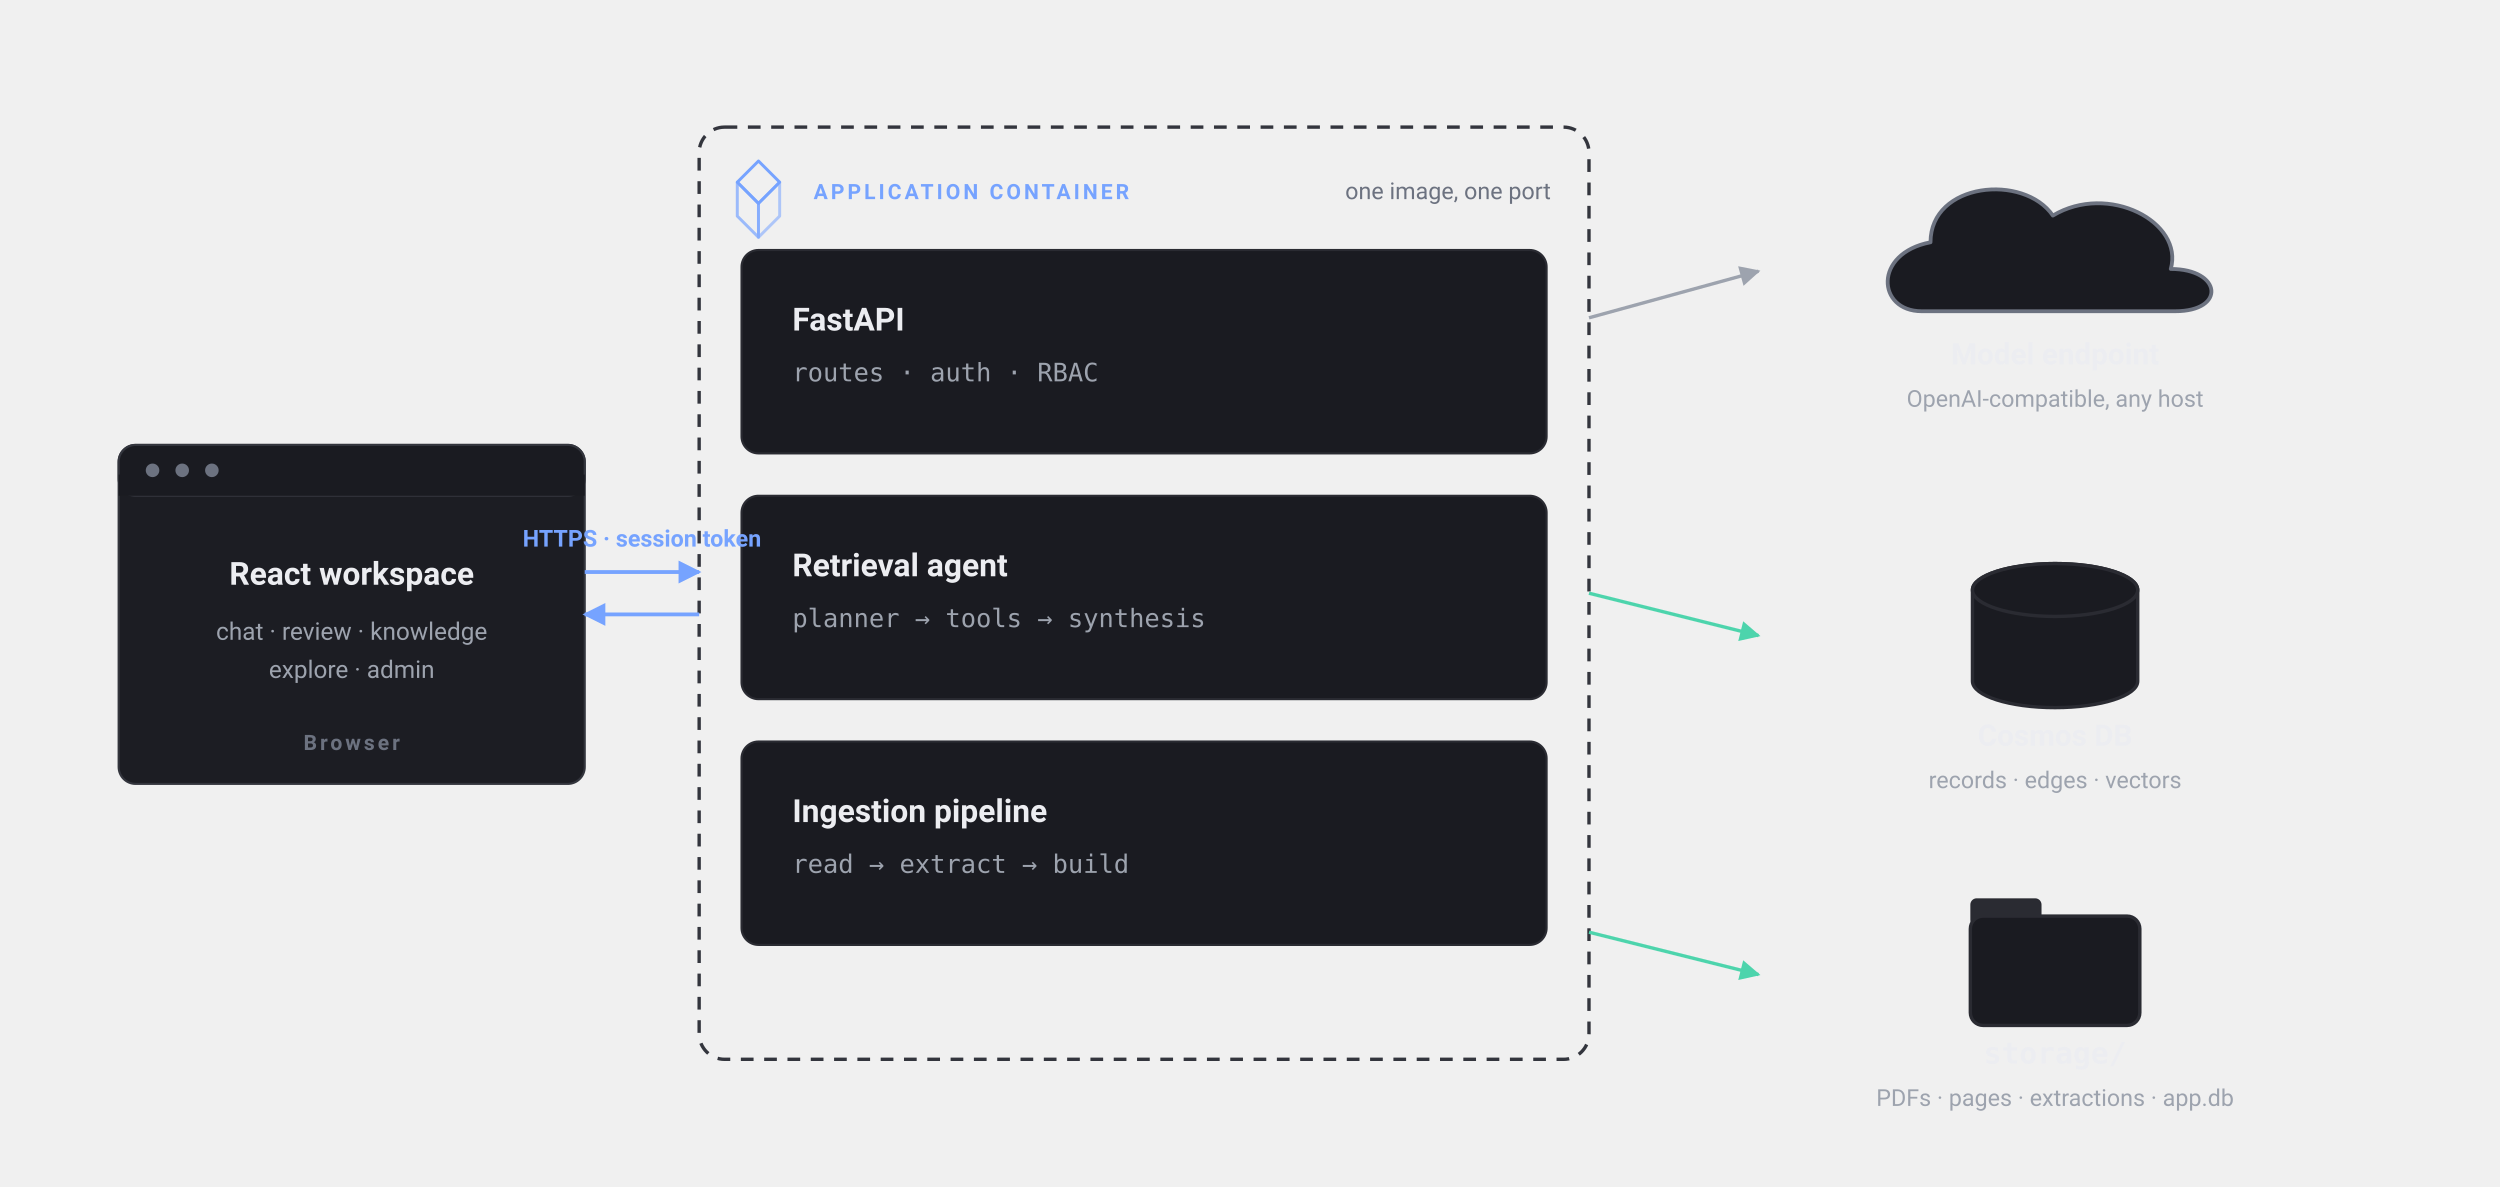
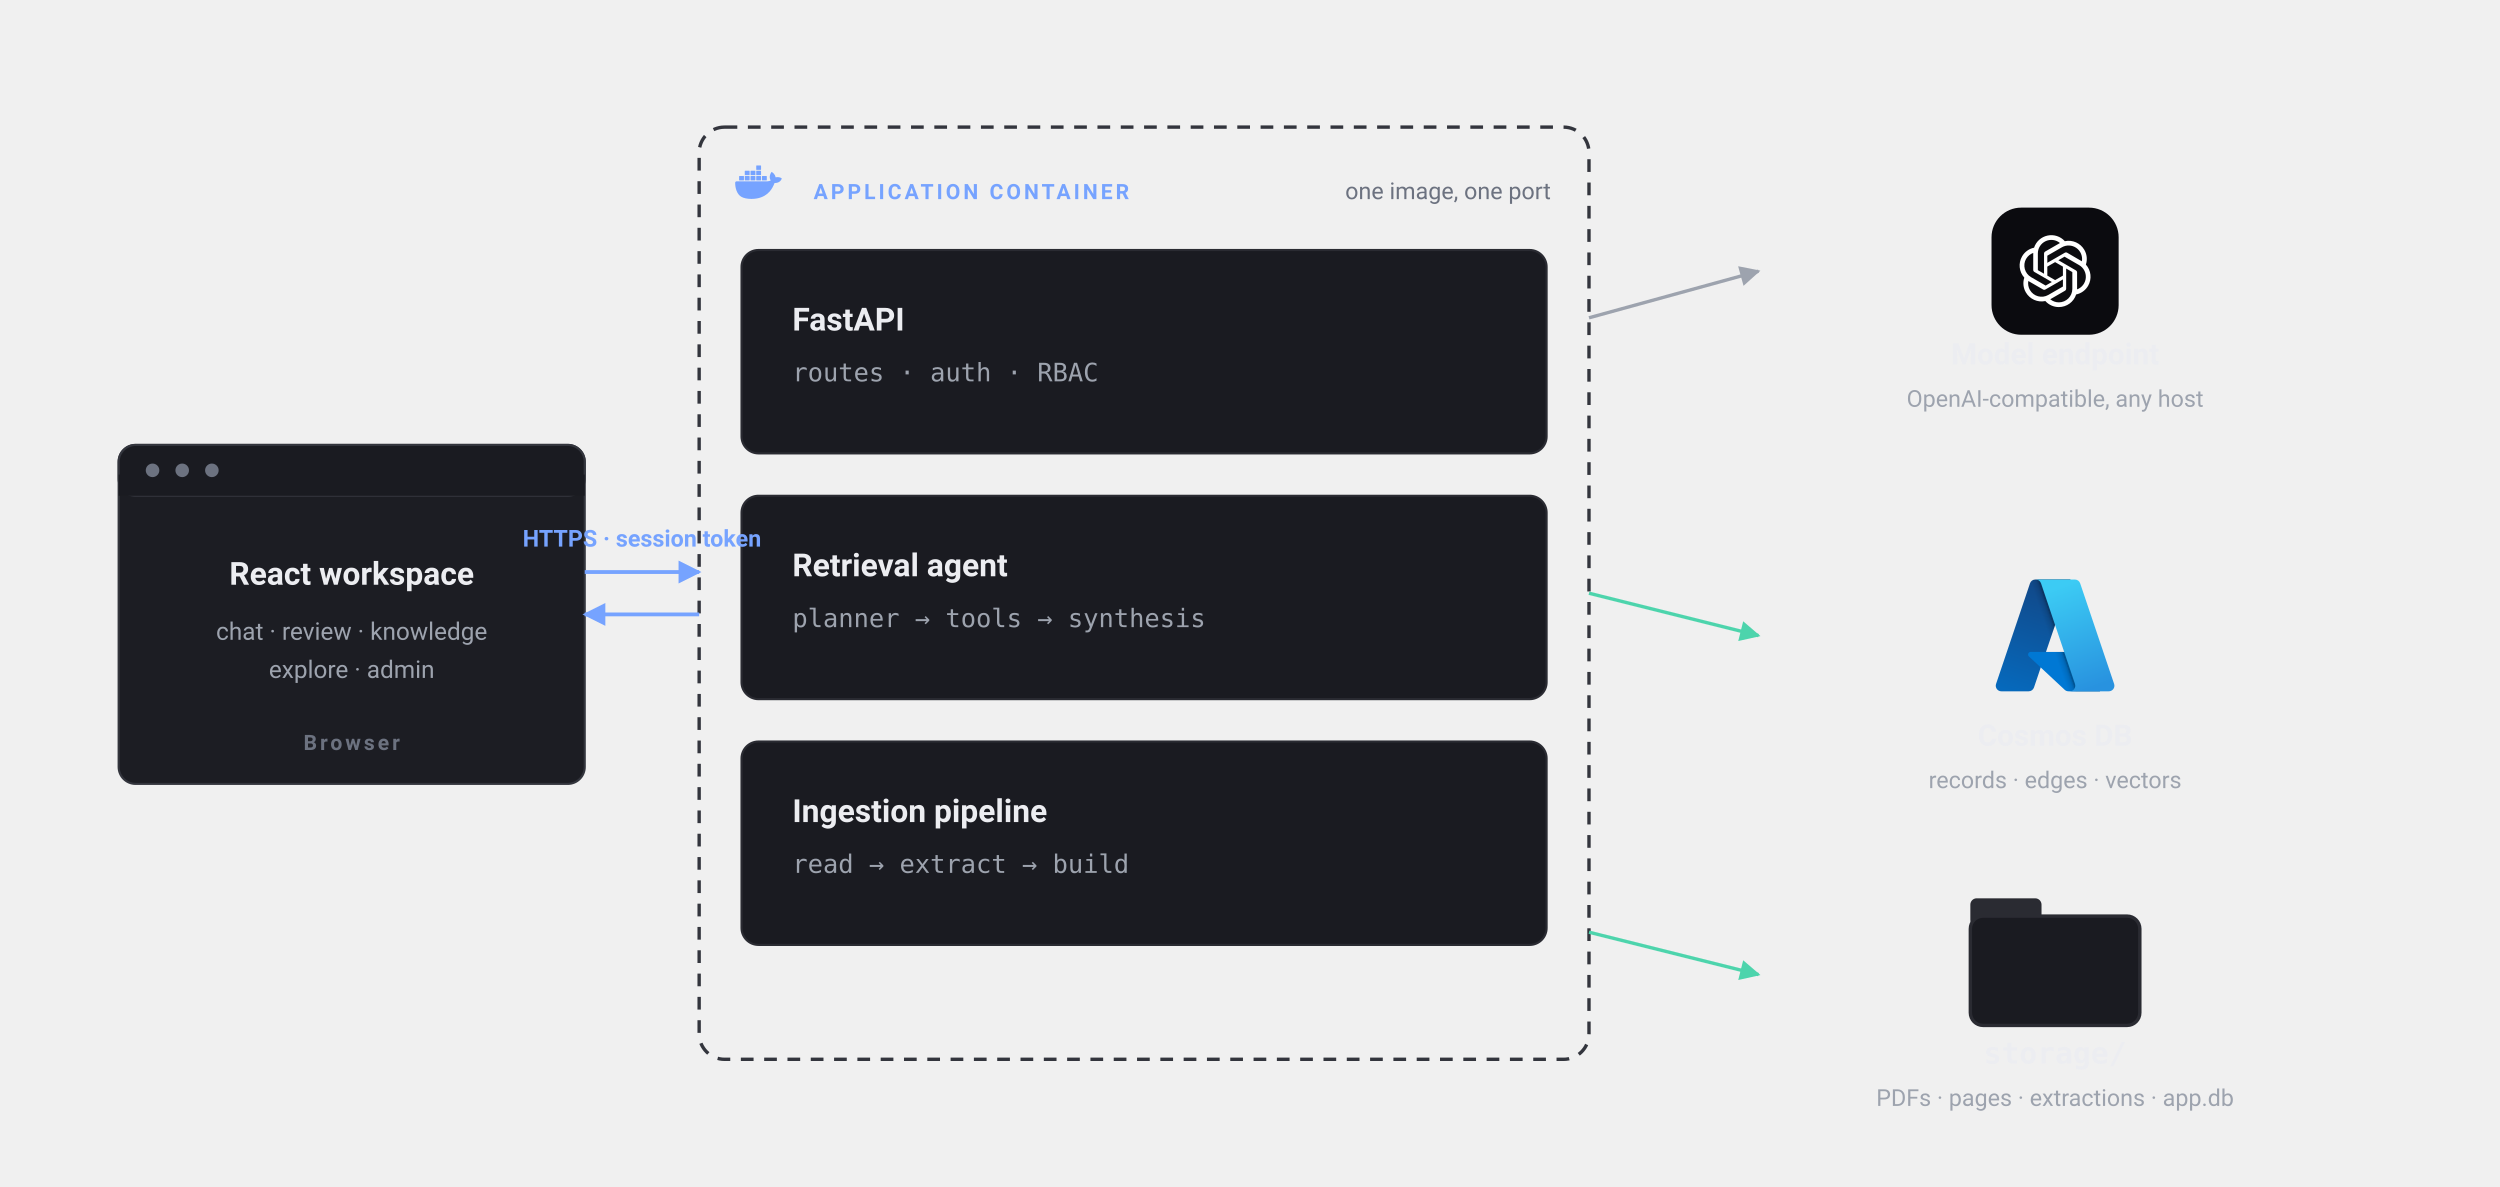
<svg xmlns="http://www.w3.org/2000/svg" viewBox="0 0 1180 560" width="1180" height="560" role="img" aria-labelledby="t d">
  <defs>
    <marker id="head" viewBox="0 0 10 10" refX="9" refY="5" markerWidth="6" markerHeight="6" orient="auto-start-reverse">
      <path d="M 0 0 L 10 5 L 0 10 z" fill="context-stroke" />
    </marker>
  </defs>
  <rect x="56" y="210" width="220" height="160" rx="8" fill="#1c1d23" stroke="#33353d" stroke-width="1" />
  <rect x="56" y="210" width="220" height="24" rx="8" fill="#1a1b21" stroke="#33353d" stroke-width="1" />
  <rect x="56" y="224" width="220" height="10" rx="0" fill="#1a1b21" />
  <circle cx="72" cy="222" r="3.2" fill="#6c7280" />
  <circle cx="86" cy="222" r="3.2" fill="#6c7280" />
  <circle cx="100" cy="222" r="3.2" fill="#6c7280" />
  <text x="166.0" y="276" font-family="ui-sans-serif,-apple-system,BlinkMacSystemFont,'Segoe UI',Roboto,'Helvetica Neue',sans-serif" font-size="15" font-weight="700" fill="#ecedf1" text-anchor="middle">React workspace</text>
  <text x="166.0" y="302" font-family="ui-sans-serif,-apple-system,BlinkMacSystemFont,'Segoe UI',Roboto,'Helvetica Neue',sans-serif" font-size="11.5" font-weight="400" fill="#9da3ae" text-anchor="middle">chat · review · knowledge</text>
  <text x="166.0" y="320" font-family="ui-sans-serif,-apple-system,BlinkMacSystemFont,'Segoe UI',Roboto,'Helvetica Neue',sans-serif" font-size="11.5" font-weight="400" fill="#9da3ae" text-anchor="middle">explore · admin</text>
  <text x="166.0" y="354" font-family="ui-sans-serif,-apple-system,BlinkMacSystemFont,'Segoe UI',Roboto,'Helvetica Neue',sans-serif" font-size="10" font-weight="700" fill="#6c7280" text-anchor="middle" letter-spacing="1.4">Browser</text>
  <rect x="330" y="60" width="420" height="440" rx="12" fill="none" stroke="#33353d" stroke-width="1.6" stroke-dasharray="6 5" />
-   <path d="M 348 86.0 L 358.0 76 L 368 86.0 L 358.0 96 Z" fill="none" stroke="#76a3ff" stroke-width="1.4" stroke-linejoin="round" />
-   <path d="M 348 86.0 L 358.0 96 L 358.0 112.0 L 348 102.0 Z" fill="none" stroke="#76a3ff" stroke-width="1.4" stroke-linejoin="round" opacity="0.7" />
-   <path d="M 368 86.0 L 358.0 96 L 358.0 112.0 L 368 102.0 Z" fill="none" stroke="#76a3ff" stroke-width="1.4" stroke-linejoin="round" opacity="0.55" />
+   <g transform="translate(347.0 75.0) scale(0.9166667)">
+     <path fill="#76a3ff" d="M13.983 11.078h2.119a.186.186 0 00.186-.185V9.006a.186.186 0 00-.186-.186h-2.119a.185.185 0 00-.185.185v1.888c0 .102.083.185.185.185m-2.954-5.43h2.118a.186.186 0 00.186-.186V3.574a.186.186 0 00-.186-.185h-2.118a.185.185 0 00-.185.185v1.888c0 .102.082.185.185.185m0 2.716h2.118a.187.187 0 00.186-.186V6.29a.186.186 0 00-.186-.185h-2.118a.185.185 0 00-.185.185v1.887c0 .102.082.185.185.186m-2.93 0h2.12a.186.186 0 00.184-.186V6.29a.185.185 0 00-.185-.185H8.1a.185.185 0 00-.185.185v1.887c0 .102.083.185.185.186m-2.964 0h2.119a.186.186 0 00.185-.186V6.29a.185.185 0 00-.185-.185H5.136a.186.186 0 00-.186.185v1.887c0 .102.084.185.186.186m5.893 2.715h2.118a.186.186 0 00.186-.185V9.006a.186.186 0 00-.186-.186h-2.118a.185.185 0 00-.185.185v1.888c0 .102.082.185.185.185m-2.93 0h2.12a.185.185 0 00.184-.185V9.006a.185.185 0 00-.184-.186h-2.12a.185.185 0 00-.184.185v1.888c0 .102.083.185.185.185m-2.964 0h2.119a.185.185 0 00.185-.185V9.006a.185.185 0 00-.184-.186h-2.12a.186.186 0 00-.186.186v1.887c0 .102.084.185.186.185m-2.92 0h2.12a.185.185 0 00.184-.185V9.006a.185.185 0 00-.184-.186h-2.12a.185.185 0 00-.184.185v1.888c0 .102.082.185.185.185M23.763 9.89c-.065-.051-.672-.51-1.954-.51-.338.001-.676.03-1.01.087-.248-1.7-1.653-2.53-1.716-2.566l-.344-.199-.226.327c-.284.438-.49.922-.612 1.43-.23.97-.09 1.882.403 2.661-.595.332-1.55.413-1.744.42H.751a.751.751 0 00-.75.748 11.376 11.376 0 00.692 4.062c.545 1.428 1.355 2.48 2.41 3.124 1.18.723 3.1 1.137 5.275 1.137.983.003 1.963-.086 2.93-.266a12.248 12.248 0 003.823-1.389c.98-.567 1.86-1.288 2.61-2.136 1.252-1.418 1.998-2.997 2.553-4.4h.221c1.372 0 2.215-.549 2.68-1.009.309-.293.55-.65.707-1.046l.098-.288Z" />
+   </g>
  <text x="384" y="94" font-family="ui-sans-serif,-apple-system,BlinkMacSystemFont,'Segoe UI',Roboto,'Helvetica Neue',sans-serif" font-size="10" font-weight="700" fill="#76a3ff" letter-spacing="1.4">APPLICATION CONTAINER</text>
  <text x="732" y="94" font-family="ui-sans-serif,-apple-system,BlinkMacSystemFont,'Segoe UI',Roboto,'Helvetica Neue',sans-serif" font-size="11" font-weight="400" fill="#6c7280" text-anchor="end">one image, one port</text>
  <rect x="350" y="118" width="380" height="96" rx="8" fill="#1a1b21" stroke="#2a2b32" stroke-width="1" />
  <text x="374" y="156" font-family="ui-sans-serif,-apple-system,BlinkMacSystemFont,'Segoe UI',Roboto,'Helvetica Neue',sans-serif" font-size="15" font-weight="700" fill="#ecedf1">FastAPI</text>
  <text x="374" y="180" font-family="ui-monospace,'Cascadia Code','SF Mono',Menlo,Consolas,monospace" font-size="12" font-weight="400" fill="#9da3ae">routes · auth · RBAC</text>
  <rect x="350" y="234" width="380" height="96" rx="8" fill="#1a1b21" stroke="#2a2b32" stroke-width="1" />
  <text x="374" y="272" font-family="ui-sans-serif,-apple-system,BlinkMacSystemFont,'Segoe UI',Roboto,'Helvetica Neue',sans-serif" font-size="15" font-weight="700" fill="#ecedf1">Retrieval agent</text>
  <text x="374" y="296" font-family="ui-monospace,'Cascadia Code','SF Mono',Menlo,Consolas,monospace" font-size="12" font-weight="400" fill="#9da3ae">planner → tools → synthesis</text>
  <rect x="350" y="350" width="380" height="96" rx="8" fill="#1a1b21" stroke="#2a2b32" stroke-width="1" />
  <text x="374" y="388" font-family="ui-sans-serif,-apple-system,BlinkMacSystemFont,'Segoe UI',Roboto,'Helvetica Neue',sans-serif" font-size="15" font-weight="700" fill="#ecedf1">Ingestion pipeline</text>
  <text x="374" y="412" font-family="ui-monospace,'Cascadia Code','SF Mono',Menlo,Consolas,monospace" font-size="12" font-weight="400" fill="#9da3ae">read → extract → build</text>
-   <path d="M 907.0 146.9 C 886.0 146.9 883.9 119.6 911.2 114.35 C 911.2 86.0 955.3 81.8 968.95 101.75 C 995.2 86.0 1030.9 104.9 1024.6 126.95 C 1048.75 126.95 1050.85 146.9 1026.7 146.9 Z" fill="#1a1b21" stroke="#6c7280" stroke-width="1.8" stroke-linejoin="round" />
+   <rect x="940.0" y="98" width="60" height="60" rx="14" fill="#0b0b0f" />
+   <g transform="translate(953.2615 111.0) scale(0.1307692)">
+     <path fill="white" d="M239.184 106.203a64.72 64.72 0 0 0-5.576-53.103C219.452 28.459 191 15.784 163.213 21.74A65.586 65.586 0 0 0 52.096 45.22a64.72 64.72 0 0 0-43.23 31.36c-14.31 24.602-11.061 55.634 8.033 76.74a64.67 64.67 0 0 0 5.525 53.102c14.174 24.65 42.644 37.324 70.446 31.36a64.72 64.72 0 0 0 48.754 21.744c28.481.025 53.714-18.361 62.414-45.481a64.77 64.77 0 0 0 43.229-31.36c14.137-24.558 10.875-55.423-8.083-76.483m-97.56 136.338a48.4 48.4 0 0 1-31.105-11.255l1.535-.87l51.67-29.825a8.6 8.6 0 0 0 4.247-7.367v-72.85l21.845 12.636c.218.111.37.32.409.563v60.367c-.056 26.818-21.783 48.545-48.601 48.601M37.158 197.93a48.35 48.35 0 0 1-5.781-32.589l1.534.921l51.722 29.826a8.34 8.34 0 0 0 8.441 0l63.181-36.425v25.221a.87.87 0 0 1-.358.665l-52.335 30.184c-23.257 13.398-52.97 5.431-66.404-17.803M23.549 85.38a48.5 48.5 0 0 1 25.58-21.333v61.39a8.29 8.29 0 0 0 4.195 7.316l62.874 36.272l-21.845 12.636a.82.82 0 0 1-.767 0L41.353 151.53c-23.211-13.454-31.171-43.144-17.804-66.405zm179.466 41.695l-63.08-36.63L161.73 77.86a.82.82 0 0 1 .768 0l52.233 30.184a48.6 48.6 0 0 1-7.316 87.635v-61.391a8.54 8.54 0 0 0-4.4-7.213m21.742-32.69l-1.535-.922l-51.619-30.081a8.39 8.39 0 0 0-8.492 0L99.98 99.808V74.587a.72.72 0 0 1 .307-.665l52.233-30.133a48.652 48.652 0 0 1 72.236 50.391zM88.061 139.097l-21.845-12.585a.87.87 0 0 1-.41-.614V65.685a48.652 48.652 0 0 1 79.757-37.346l-1.535.87l-51.67 29.825a8.6 8.6 0 0 0-4.246 7.367zm11.868-25.58L128.067 97.3l28.188 16.218v32.434l-28.086 16.218l-28.188-16.218z" />
+   </g>
  <text x="970.0" y="172" font-family="ui-sans-serif,-apple-system,BlinkMacSystemFont,'Segoe UI',Roboto,'Helvetica Neue',sans-serif" font-size="14" font-weight="700" fill="#ecedf1" text-anchor="middle">Model endpoint</text>
  <text x="970.0" y="192" font-family="ui-sans-serif,-apple-system,BlinkMacSystemFont,'Segoe UI',Roboto,'Helvetica Neue',sans-serif" font-size="11" font-weight="400" fill="#9da3ae" text-anchor="middle">OpenAI-compatible, any host</text>
-   <path d="M 931.0 278.48 L 931.0 321.52 A 39.0 12.48 0 0 0 1009.0 321.52 L 1009.0 278.48 A 39.0 12.48 0 0 0 931.0 278.48 Z" fill="#1a1b21" stroke="#2a2b32" stroke-width="1.6" />
-   <ellipse cx="970.0" cy="278.48" rx="39.0" ry="12.48" fill="#1a1b21" stroke="#2a2b32" stroke-width="1.6" />
+   <g transform="translate(942.0 273.5312) scale(0.21875)">
+     <defs>
+       <linearGradient id="dgAzureA" x1="58.972%" x2="37.191%" y1="7.411%" y2="103.762%">
+         <stop offset="0%" stop-color="#114a8b" />
+         <stop offset="100%" stop-color="#0669bc" />
+       </linearGradient>
+       <linearGradient id="dgAzureB" x1="59.719%" x2="52.691%" y1="52.313%" y2="54.864%">
+         <stop offset="0%" stop-opacity=".3" />
+         <stop offset="7.1%" stop-opacity=".2" />
+         <stop offset="32.1%" stop-opacity=".1" />
+         <stop offset="62.3%" stop-opacity=".05" />
+         <stop offset="100%" stop-opacity="0" />
+       </linearGradient>
+       <linearGradient id="dgAzureC" x1="37.279%" x2="62.473%" y1="4.6%" y2="99.979%">
+         <stop offset="0%" stop-color="#3ccbf4" />
+         <stop offset="100%" stop-color="#2892df" />
+       </linearGradient>
+     </defs>
+     <path fill="url(#dgAzureA)" d="M85.343.003h75.753L82.457 233a12.08 12.08 0 0 1-11.442 8.216H12.06A12.06 12.06 0 0 1 .633 225.303L73.898 8.219A12.08 12.08 0 0 1 85.343 0z" />
+     <path fill="#0078d4" d="M195.423 156.282H75.297a5.56 5.56 0 0 0-3.796 9.627l77.19 72.047a12.14 12.14 0 0 0 8.28 3.26h68.02z" />
+     <path fill="url(#dgAzureB)" d="M85.343.003a11.98 11.98 0 0 0-11.471 8.376L.723 225.105a12.045 12.045 0 0 0 11.37 16.112h60.475a12.93 12.93 0 0 0 9.921-8.437l14.588-42.991l52.105 48.6a12.33 12.33 0 0 0 7.757 2.828h67.766l-29.721-84.935l-86.643.02L161.37.003z" />
+     <path fill="url(#dgAzureC)" d="M182.098 8.207A12.06 12.06 0 0 0 170.67.003H86.245c5.175 0 9.773 3.301 11.428 8.204L170.94 225.3a12.062 12.062 0 0 1-11.428 15.92h84.429a12.062 12.062 0 0 0 11.425-15.92z" />
+   </g>
  <text x="970.0" y="352" font-family="ui-sans-serif,-apple-system,BlinkMacSystemFont,'Segoe UI',Roboto,'Helvetica Neue',sans-serif" font-size="14" font-weight="700" fill="#ecedf1" text-anchor="middle">Cosmos DB</text>
  <text x="970.0" y="372" font-family="ui-sans-serif,-apple-system,BlinkMacSystemFont,'Segoe UI',Roboto,'Helvetica Neue',sans-serif" font-size="11" font-weight="400" fill="#9da3ae" text-anchor="middle">records · edges · vectors</text>
  <rect x="930.0" y="424" width="33.6" height="13.2" rx="3" fill="#2a2b32" />
  <rect x="930.0" y="432.4" width="80" height="51.6" rx="6" fill="#1a1b21" stroke="#2a2b32" stroke-width="1.6" />
  <text x="970.0" y="502" font-family="ui-monospace,'Cascadia Code','SF Mono',Menlo,Consolas,monospace" font-size="14" font-weight="700" fill="#ecedf1" text-anchor="middle">storage/</text>
  <text x="970.0" y="522" font-family="ui-sans-serif,-apple-system,BlinkMacSystemFont,'Segoe UI',Roboto,'Helvetica Neue',sans-serif" font-size="11" font-weight="400" fill="#9da3ae" text-anchor="middle">PDFs · pages · extractions · app.db</text>
  <line x1="276" y1="270.0" x2="330" y2="270.0" stroke="#76a3ff" stroke-width="1.8" marker-end="url(#head)" />
  <line x1="330" y1="290.0" x2="276" y2="290.0" stroke="#76a3ff" stroke-width="1.8" marker-end="url(#head)" />
  <text x="303.0" y="258.0" font-family="ui-sans-serif,-apple-system,BlinkMacSystemFont,'Segoe UI',Roboto,'Helvetica Neue',sans-serif" font-size="11" font-weight="600" fill="#76a3ff" text-anchor="middle">HTTPS · session token</text>
  <line x1="750" y1="150" x2="830" y2="128" stroke="#9da3ae" stroke-width="1.6" marker-end="url(#head)" />
  <line x1="750" y1="280.0" x2="830" y2="300" stroke="#4dd4ac" stroke-width="1.6" marker-end="url(#head)" />
  <line x1="750" y1="440" x2="830" y2="460" stroke="#4dd4ac" stroke-width="1.6" marker-end="url(#head)" />
</svg>
